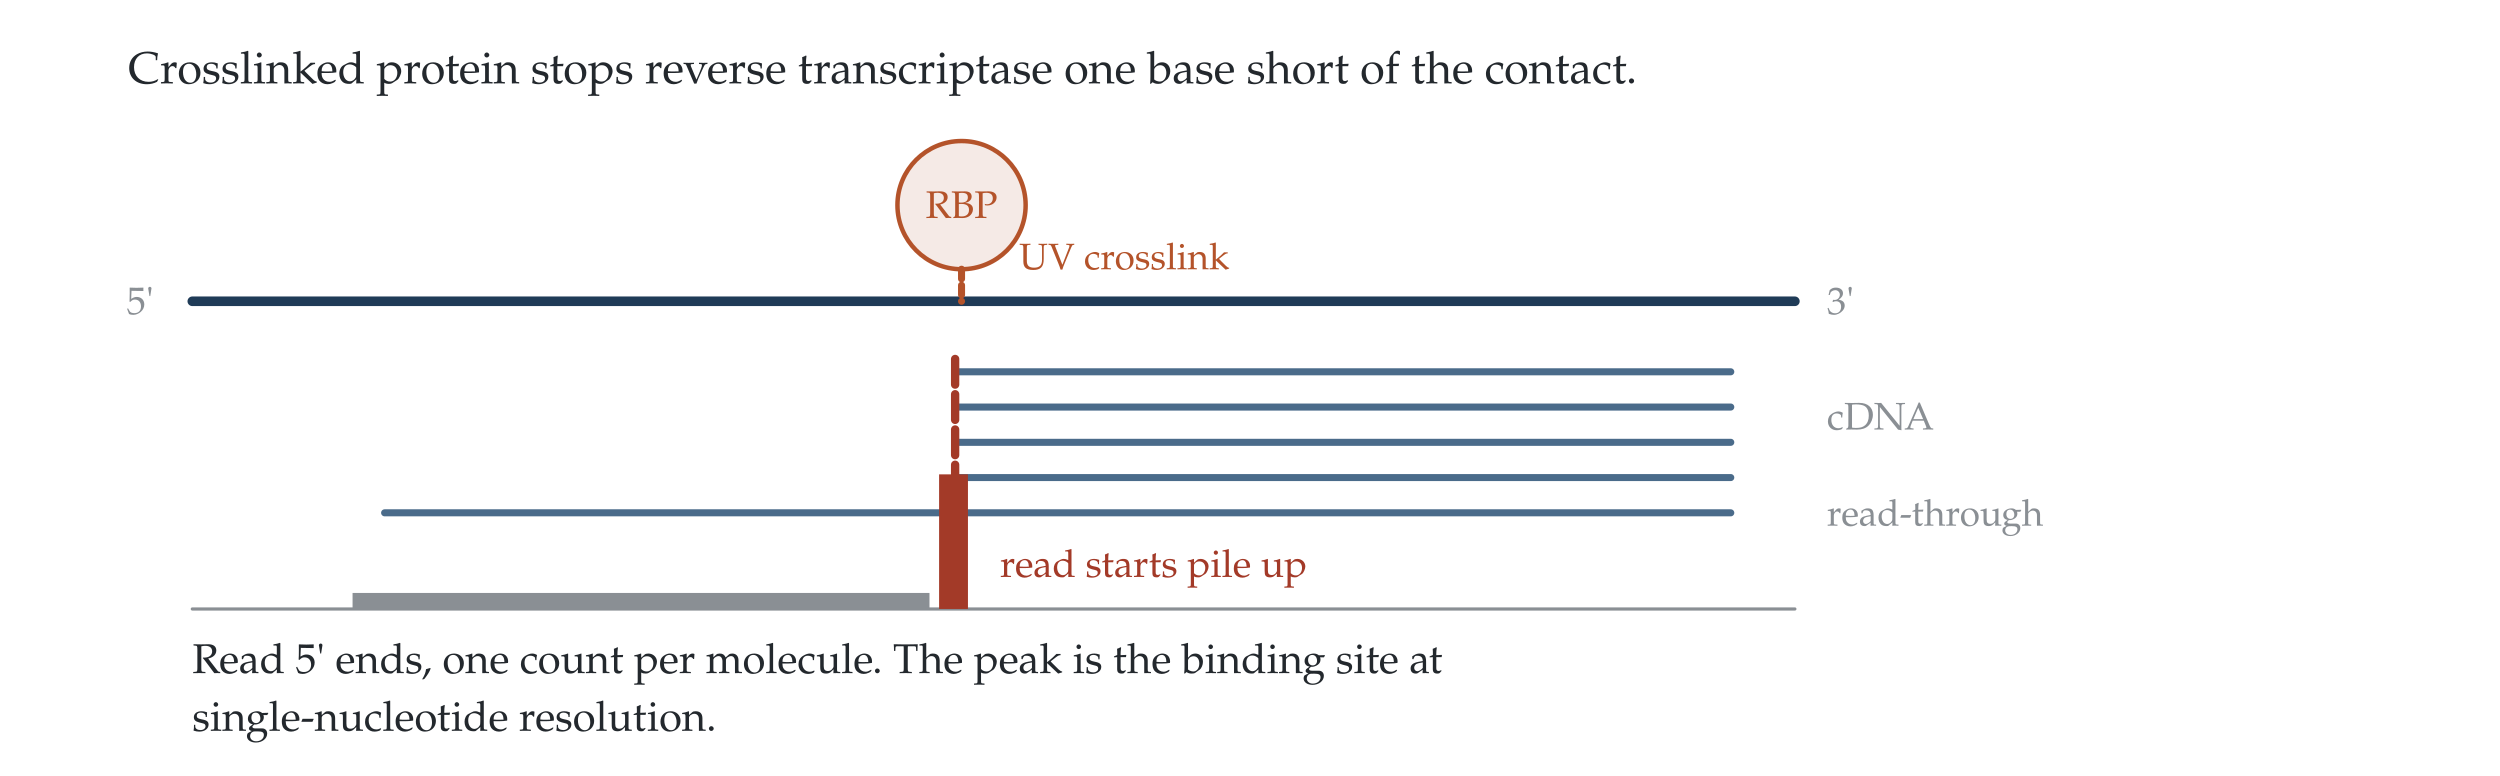
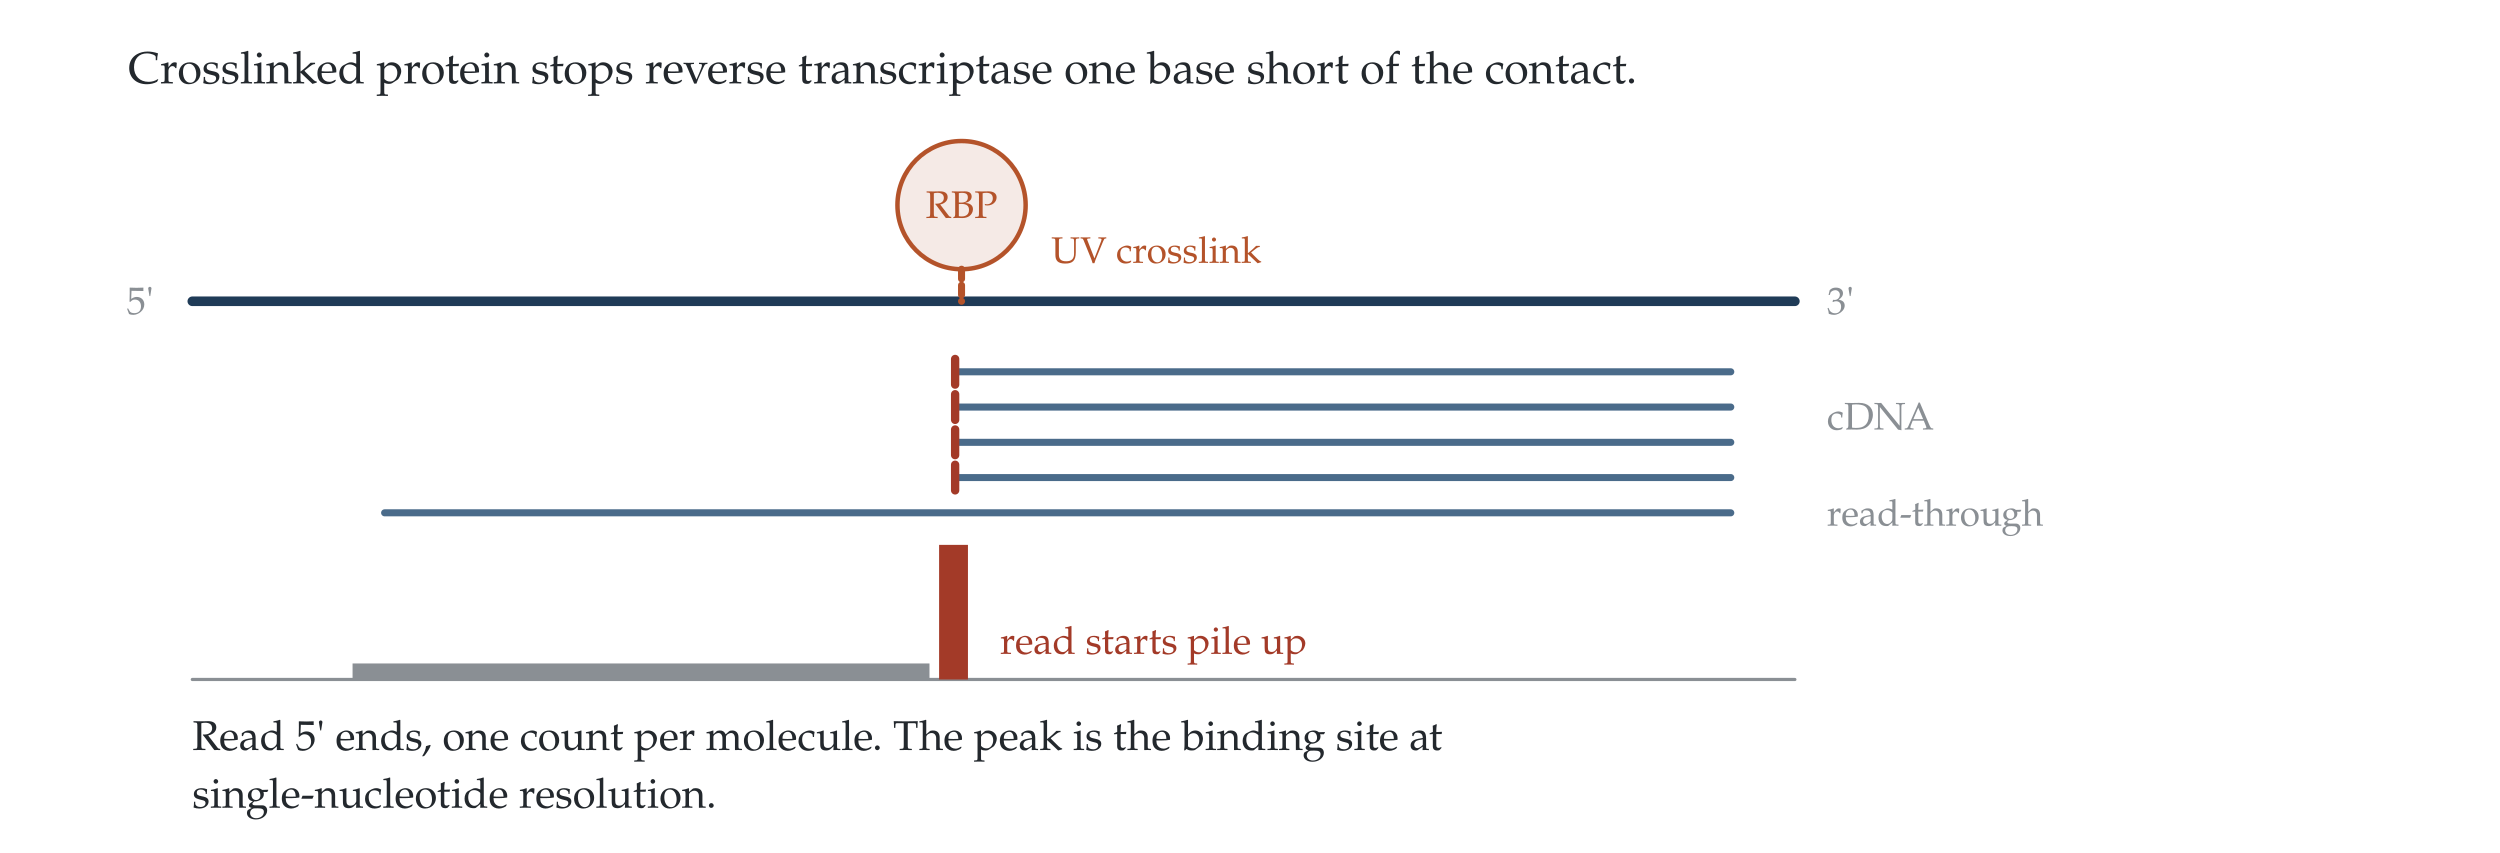
- <svg xmlns="http://www.w3.org/2000/svg" viewBox="0 0 780 242" width="780" height="242" font-family="&quot;Palatino Linotype&quot;, &quot;Book Antiqua&quot;, Palatino, FreeSerif, serif" fill="#23282d">
-   <rect width="780" height="242" fill="none" />
+ <svg xmlns="http://www.w3.org/2000/svg" viewBox="0 0 780 266" width="780" height="266" font-family="&quot;Palatino Linotype&quot;, &quot;Book Antiqua&quot;, Palatino, FreeSerif, serif" fill="#23282d">
+   <rect width="780" height="266" fill="none" />
  <text x="40" y="26" font-size="14" fill="#23282d">Crosslinked protein stops reverse transcriptase one base short of the contact.</text>
  <line x1="60" y1="94" x2="560" y2="94" stroke="#1f3b57" stroke-width="3" stroke-linecap="round" />
  <text x="48" y="98" font-size="12" text-anchor="end" fill="#8a8f94">5'</text>
  <text x="570" y="98" font-size="12" fill="#8a8f94">3'</text>
  <circle cx="300" cy="64" r="20" fill="#f5eae6" stroke="#b4532a" stroke-width="1.4" />
  <text x="300" y="68" font-size="12" text-anchor="middle" fill="#b4532a">RBP</text>
  <line x1="300" y1="84" x2="300" y2="94" stroke="#b4532a" stroke-width="2.2" stroke-linecap="round" stroke-dasharray="3 2" />
-   <text x="318" y="84" font-size="11.5" fill="#b4532a">UV crosslink</text>
+   <text x="328" y="82" font-size="11.5" fill="#b4532a">UV crosslink</text>
  <line x1="298" y1="116" x2="540" y2="116" stroke="#4a6b8a" stroke-width="2.2" stroke-linecap="round" />
  <line x1="298" y1="112" x2="298" y2="120" stroke="#a33a28" stroke-width="2.6" stroke-linecap="round" />
  <line x1="298" y1="127" x2="540" y2="127" stroke="#4a6b8a" stroke-width="2.2" stroke-linecap="round" />
  <line x1="298" y1="123" x2="298" y2="131" stroke="#a33a28" stroke-width="2.6" stroke-linecap="round" />
  <line x1="298" y1="138" x2="540" y2="138" stroke="#4a6b8a" stroke-width="2.2" stroke-linecap="round" />
  <line x1="298" y1="134" x2="298" y2="142" stroke="#a33a28" stroke-width="2.6" stroke-linecap="round" />
  <line x1="298" y1="149" x2="540" y2="149" stroke="#4a6b8a" stroke-width="2.2" stroke-linecap="round" />
  <line x1="298" y1="145" x2="298" y2="153" stroke="#a33a28" stroke-width="2.6" stroke-linecap="round" />
  <line x1="120" y1="160" x2="540" y2="160" stroke="#4a6b8a" stroke-width="2.2" stroke-linecap="round" />
  <text x="570" y="134" font-size="12" fill="#8a8f94">cDNA</text>
  <text x="570" y="164" font-size="11.5" fill="#8a8f94">read-through</text>
-   <line x1="60" y1="190" x2="560" y2="190" stroke="#8a8f94" stroke-width="1" stroke-linecap="round" />
-   <rect x="293" y="148" width="9" height="42" fill="#a33a28" />
-   <rect x="110" y="185" width="180" height="5" fill="#8a8f94" />
-   <text x="312" y="180" font-size="12" fill="#a33a28">read starts pile up</text>
-   <text x="60" y="210" font-size="13" fill="#23282d">Read 5' ends, one count per molecule. The peak is the binding site at</text>
-   <text x="60" y="228" font-size="13" fill="#23282d">single-nucleotide resolution.</text>
+   <line x1="60" y1="212" x2="560" y2="212" stroke="#8a8f94" stroke-width="1" stroke-linecap="round" />
+   <rect x="293" y="170" width="9" height="42" fill="#a33a28" />
+   <rect x="110" y="207" width="180" height="5" fill="#8a8f94" />
+   <text x="312" y="204" font-size="12" fill="#a33a28">read starts pile up</text>
+   <text x="60" y="234" font-size="13" fill="#23282d">Read 5' ends, one count per molecule. The peak is the binding site at</text>
+   <text x="60" y="252" font-size="13" fill="#23282d">single-nucleotide resolution.</text>
</svg>
